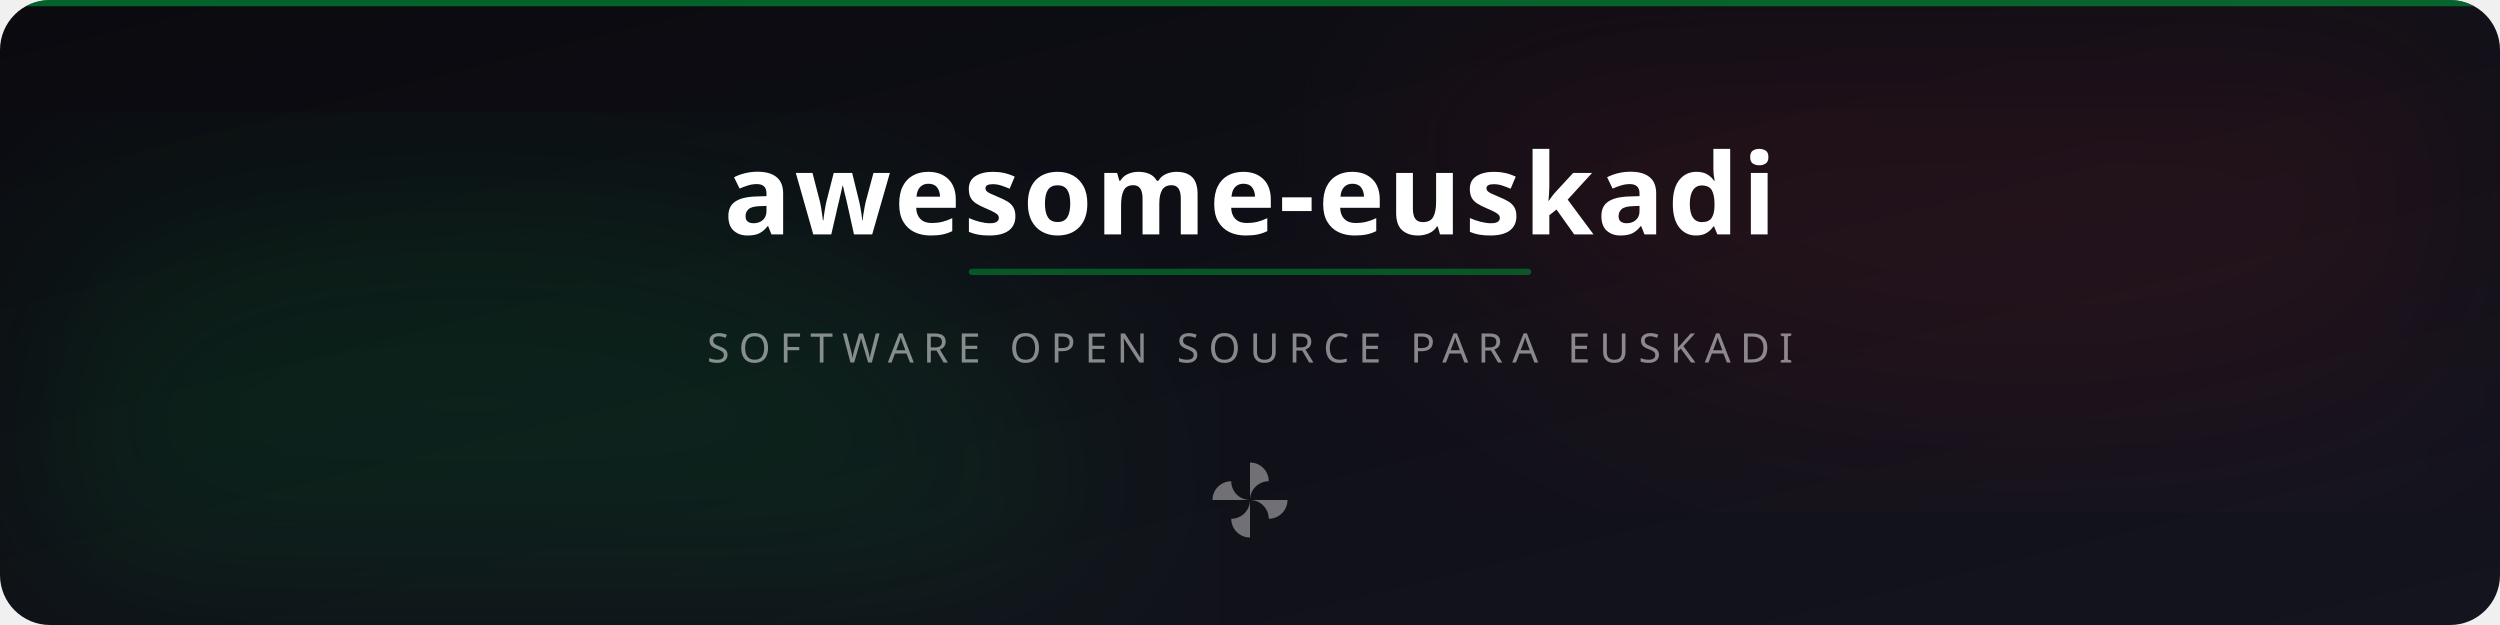
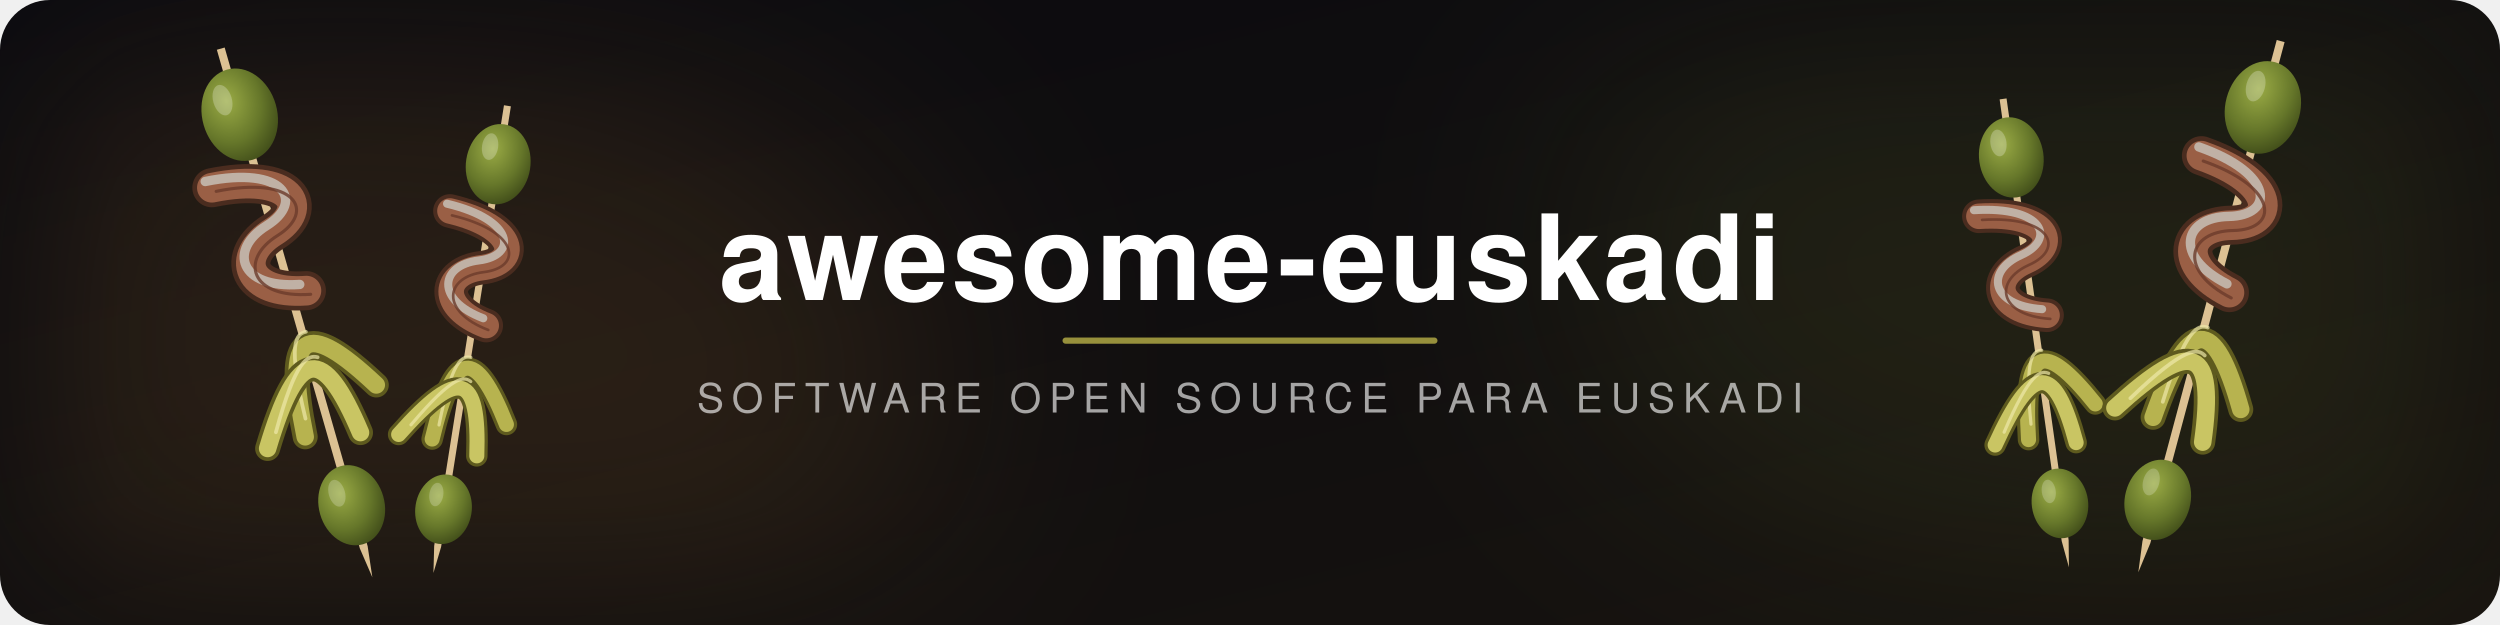
<svg xmlns="http://www.w3.org/2000/svg" viewBox="0 0 800 200" width="800" height="200">
  <defs>
-     <clipPath id="r">
+     <clipPath id="c-clip">
      <rect width="800" height="200" rx="16" />
    </clipPath>
-     <linearGradient id="bg" x1="0%" y1="0%" x2="100%" y2="100%">
-       <stop offset="0%" stop-color="#0a0a0f" />
-       <stop offset="100%" stop-color="#14141f" />
+     <linearGradient id="c-bg" x1="0" y1="0" x2="1" y2="1">
+       <stop offset="0" stop-color="#0a0a0f" />
+       <stop offset="1" stop-color="#17130f" />
    </linearGradient>
-     <filter id="b1">
+     <radialGradient id="c-olive" cx="0.38" cy="0.32" r="0.75">
+       <stop offset="0" stop-color="#9aab45" />
+       <stop offset="0.6" stop-color="#66772a" />
+       <stop offset="1" stop-color="#3e4a18" />
+     </radialGradient>
+     <filter id="c-blur" x="-50%" y="-50%" width="200%" height="200%">
      <feGaussianBlur stdDeviation="40" />
    </filter>
+     <filter id="c-shadow" x="-50%" y="-50%" width="200%" height="200%">
+       <feGaussianBlur stdDeviation="4" />
+     </filter>
  </defs>
-   <g clip-path="url(#r)">
-     <rect width="800" height="200" fill="url(#bg)" />
-     <ellipse cx="150" cy="180" rx="200" ry="120" fill="#009B3A" opacity="0.15" filter="url(#b1)" />
-     <ellipse cx="650" cy="20" rx="200" ry="120" fill="#D5232A" opacity="0.1" filter="url(#b1)" />
-     <rect width="800" height="2" fill="#009B3A" opacity="0.6" />
-     <text x="400" y="75" text-anchor="middle" font-family="system-ui,sans-serif" font-size="36" fill="#fff" font-weight="700" letter-spacing="1">awesome-euskadi</text>
-     <rect x="310" y="86" width="180" height="2" rx="1" fill="#009B3A" opacity="0.5" />
-     <text x="400" y="116" text-anchor="middle" font-family="system-ui,sans-serif" font-size="13" fill="rgba(255,255,255,0.5)" font-weight="300" letter-spacing="3">SOFTWARE OPEN SOURCE PARA EUSKADI</text>
-     <g fill="#FFFFFF" opacity="0.4" transform="translate(400,160)">
-       <path d="M0,-12 A6,6 0 0,1 6,-6 A6,6 0 0,0 0,0Z" />
-       <path d="M12,0 A6,6 0 0,1 6,6 A6,6 0 0,0 0,0Z" />
-       <path d="M0,12 A6,6 0 0,1 -6,6 A6,6 0 0,0 0,0Z" />
-       <path d="M-12,0 A6,6 0 0,1 -6,-6 A6,6 0 0,0 0,0Z" />
+   <g clip-path="url(#c-clip)">
+     <rect width="800" height="200" fill="url(#c-bg)" />
+     <ellipse cx="110" cy="120" rx="190" ry="110" fill="#c98a3c" opacity="0.14" filter="url(#c-blur)" />
+     <ellipse cx="690" cy="80" rx="190" ry="110" fill="#8a9a3a" opacity="0.12" filter="url(#c-blur)" />
+     <g transform="translate(96,104) rotate(-16)">
+       <g>
+         <path d="M-1.3,-92 L1.3,-92 L1.3,74 L0,84 L-1.3,74Z" fill="#dcc193" />
+         <ellipse cx="0" cy="-70" rx="12" ry="15" fill="url(#c-olive)" />
+         <ellipse cx="-4" cy="-76" rx="3" ry="5" fill="#ffffff" opacity="0.25" />
+         <path d="M-15,-50 C11,-48 14,-35 0,-31 C-14,-27 -14,-14 5,-10" fill="none" stroke="#4a2c1f" stroke-width="12.5" stroke-linecap="round" />
+         <path d="M-15,-50 C11,-48 14,-35 0,-31 C-14,-27 -14,-14 5,-10" fill="none" stroke="#9a5f45" stroke-width="9.5" stroke-linecap="round" />
+         <path d="M-15,-50 C11,-48 14,-35 0,-31 C-14,-27 -14,-14 5,-10" fill="none" stroke="#c7bfb6" stroke-width="3" stroke-linecap="round" transform="translate(-1.5,-2.5)" opacity="0.85" />
+         <path d="M-15,-50 C11,-48 14,-35 0,-31 C-14,-27 -14,-14 5,-10" fill="none" stroke="#6b3b2a" stroke-width="1" stroke-linecap="round" transform="translate(1,1.5)" opacity="0.8" />
+         <g transform="rotate(-14 0 6)">
+           <path d="M-15,32 C-4,-1 4,-1 13,29" fill="none" stroke="#5e5a1e" stroke-width="8" stroke-linecap="round" />
+           <path d="M-15,32 C-4,-1 4,-1 13,29" fill="none" stroke="#b7b34f" stroke-width="5.6" stroke-linecap="round" />
+           <path d="M-12,27 C-5,3 -1,2 2,3" fill="none" stroke="#eee8a8" stroke-width="1.2" stroke-linecap="round" opacity="0.7" />
+         </g>
+         <g transform="rotate(12 0 14)">
+           <path d="M-16,39 C-4,7 4,7 14,36" fill="none" stroke="#5e5a1e" stroke-width="8" stroke-linecap="round" />
+           <path d="M-16,39 C-4,7 4,7 14,36" fill="none" stroke="#c9c563" stroke-width="5.6" stroke-linecap="round" />
+           <path d="M-13,34 C-5,11 -1,10 2,11" fill="none" stroke="#eee8a8" stroke-width="1.2" stroke-linecap="round" opacity="0.7" />
+         </g>
+         <ellipse cx="0" cy="60" rx="10.5" ry="13" fill="url(#c-olive)" />
+         <ellipse cx="-3.5" cy="55" rx="2.6" ry="4.4" fill="#ffffff" opacity="0.22" />
+       </g>
    </g>
+     <g transform="translate(150,112) rotate(9) scale(0.86)">
+       <g>
+         <path d="M-1.3,-92 L1.3,-92 L1.3,74 L0,84 L-1.3,74Z" fill="#dcc193" />
+         <ellipse cx="0" cy="-70" rx="12" ry="15" fill="url(#c-olive)" />
+         <ellipse cx="-4" cy="-76" rx="3" ry="5" fill="#ffffff" opacity="0.25" />
+         <path d="M-15,-50 C11,-48 14,-35 0,-31 C-14,-27 -14,-14 5,-10" fill="none" stroke="#4a2c1f" stroke-width="12.5" stroke-linecap="round" />
+         <path d="M-15,-50 C11,-48 14,-35 0,-31 C-14,-27 -14,-14 5,-10" fill="none" stroke="#9a5f45" stroke-width="9.5" stroke-linecap="round" />
+         <path d="M-15,-50 C11,-48 14,-35 0,-31 C-14,-27 -14,-14 5,-10" fill="none" stroke="#c7bfb6" stroke-width="3" stroke-linecap="round" transform="translate(-1.5,-2.5)" opacity="0.85" />
+         <path d="M-15,-50 C11,-48 14,-35 0,-31 C-14,-27 -14,-14 5,-10" fill="none" stroke="#6b3b2a" stroke-width="1" stroke-linecap="round" transform="translate(1,1.5)" opacity="0.8" />
+         <g transform="rotate(-14 0 6)">
+           <path d="M-15,32 C-4,-1 4,-1 13,29" fill="none" stroke="#5e5a1e" stroke-width="8" stroke-linecap="round" />
+           <path d="M-15,32 C-4,-1 4,-1 13,29" fill="none" stroke="#b7b34f" stroke-width="5.6" stroke-linecap="round" />
+           <path d="M-12,27 C-5,3 -1,2 2,3" fill="none" stroke="#eee8a8" stroke-width="1.2" stroke-linecap="round" opacity="0.7" />
+         </g>
+         <g transform="rotate(12 0 14)">
+           <path d="M-16,39 C-4,7 4,7 14,36" fill="none" stroke="#5e5a1e" stroke-width="8" stroke-linecap="round" />
+           <path d="M-16,39 C-4,7 4,7 14,36" fill="none" stroke="#c9c563" stroke-width="5.6" stroke-linecap="round" />
+           <path d="M-13,34 C-5,11 -1,10 2,11" fill="none" stroke="#eee8a8" stroke-width="1.2" stroke-linecap="round" opacity="0.7" />
+         </g>
+         <ellipse cx="0" cy="60" rx="10.5" ry="13" fill="url(#c-olive)" />
+         <ellipse cx="-3.5" cy="55" rx="2.6" ry="4.4" fill="#ffffff" opacity="0.22" />
+       </g>
+     </g>
+     <g transform="translate(652,110) rotate(-8) scale(0.86)">
+       <g>
+         <path d="M-1.3,-92 L1.3,-92 L1.3,74 L0,84 L-1.3,74Z" fill="#dcc193" />
+         <ellipse cx="0" cy="-70" rx="12" ry="15" fill="url(#c-olive)" />
+         <ellipse cx="-4" cy="-76" rx="3" ry="5" fill="#ffffff" opacity="0.25" />
+         <path d="M-15,-50 C11,-48 14,-35 0,-31 C-14,-27 -14,-14 5,-10" fill="none" stroke="#4a2c1f" stroke-width="12.5" stroke-linecap="round" />
+         <path d="M-15,-50 C11,-48 14,-35 0,-31 C-14,-27 -14,-14 5,-10" fill="none" stroke="#9a5f45" stroke-width="9.5" stroke-linecap="round" />
+         <path d="M-15,-50 C11,-48 14,-35 0,-31 C-14,-27 -14,-14 5,-10" fill="none" stroke="#c7bfb6" stroke-width="3" stroke-linecap="round" transform="translate(-1.5,-2.5)" opacity="0.85" />
+         <path d="M-15,-50 C11,-48 14,-35 0,-31 C-14,-27 -14,-14 5,-10" fill="none" stroke="#6b3b2a" stroke-width="1" stroke-linecap="round" transform="translate(1,1.5)" opacity="0.8" />
+         <g transform="rotate(-14 0 6)">
+           <path d="M-15,32 C-4,-1 4,-1 13,29" fill="none" stroke="#5e5a1e" stroke-width="8" stroke-linecap="round" />
+           <path d="M-15,32 C-4,-1 4,-1 13,29" fill="none" stroke="#b7b34f" stroke-width="5.6" stroke-linecap="round" />
+           <path d="M-12,27 C-5,3 -1,2 2,3" fill="none" stroke="#eee8a8" stroke-width="1.2" stroke-linecap="round" opacity="0.7" />
+         </g>
+         <g transform="rotate(12 0 14)">
+           <path d="M-16,39 C-4,7 4,7 14,36" fill="none" stroke="#5e5a1e" stroke-width="8" stroke-linecap="round" />
+           <path d="M-16,39 C-4,7 4,7 14,36" fill="none" stroke="#c9c563" stroke-width="5.6" stroke-linecap="round" />
+           <path d="M-13,34 C-5,11 -1,10 2,11" fill="none" stroke="#eee8a8" stroke-width="1.2" stroke-linecap="round" opacity="0.7" />
+         </g>
+         <ellipse cx="0" cy="60" rx="10.5" ry="13" fill="url(#c-olive)" />
+         <ellipse cx="-3.5" cy="55" rx="2.6" ry="4.4" fill="#ffffff" opacity="0.22" />
+       </g>
+     </g>
+     <g transform="translate(706,102) rotate(15)">
+       <g>
+         <path d="M-1.3,-92 L1.3,-92 L1.3,74 L0,84 L-1.3,74Z" fill="#dcc193" />
+         <ellipse cx="0" cy="-70" rx="12" ry="15" fill="url(#c-olive)" />
+         <ellipse cx="-4" cy="-76" rx="3" ry="5" fill="#ffffff" opacity="0.25" />
+         <path d="M-15,-50 C11,-48 14,-35 0,-31 C-14,-27 -14,-14 5,-10" fill="none" stroke="#4a2c1f" stroke-width="12.5" stroke-linecap="round" />
+         <path d="M-15,-50 C11,-48 14,-35 0,-31 C-14,-27 -14,-14 5,-10" fill="none" stroke="#9a5f45" stroke-width="9.5" stroke-linecap="round" />
+         <path d="M-15,-50 C11,-48 14,-35 0,-31 C-14,-27 -14,-14 5,-10" fill="none" stroke="#c7bfb6" stroke-width="3" stroke-linecap="round" transform="translate(-1.5,-2.5)" opacity="0.85" />
+         <path d="M-15,-50 C11,-48 14,-35 0,-31 C-14,-27 -14,-14 5,-10" fill="none" stroke="#6b3b2a" stroke-width="1" stroke-linecap="round" transform="translate(1,1.5)" opacity="0.8" />
+         <g transform="rotate(-14 0 6)">
+           <path d="M-15,32 C-4,-1 4,-1 13,29" fill="none" stroke="#5e5a1e" stroke-width="8" stroke-linecap="round" />
+           <path d="M-15,32 C-4,-1 4,-1 13,29" fill="none" stroke="#b7b34f" stroke-width="5.6" stroke-linecap="round" />
+           <path d="M-12,27 C-5,3 -1,2 2,3" fill="none" stroke="#eee8a8" stroke-width="1.2" stroke-linecap="round" opacity="0.7" />
+         </g>
+         <g transform="rotate(12 0 14)">
+           <path d="M-16,39 C-4,7 4,7 14,36" fill="none" stroke="#5e5a1e" stroke-width="8" stroke-linecap="round" />
+           <path d="M-16,39 C-4,7 4,7 14,36" fill="none" stroke="#c9c563" stroke-width="5.6" stroke-linecap="round" />
+           <path d="M-13,34 C-5,11 -1,10 2,11" fill="none" stroke="#eee8a8" stroke-width="1.2" stroke-linecap="round" opacity="0.7" />
+         </g>
+         <ellipse cx="0" cy="60" rx="10.5" ry="13" fill="url(#c-olive)" />
+         <ellipse cx="-3.5" cy="55" rx="2.6" ry="4.4" fill="#ffffff" opacity="0.22" />
+       </g>
+     </g>
+     <text x="400" y="96" text-anchor="middle" font-family="system-ui, -apple-system, 'Segoe UI', Helvetica, Arial, sans-serif" font-size="38" fill="#ffffff" font-weight="700" letter-spacing="1">awesome-euskadi</text>
+     <rect x="340" y="108" width="120" height="2" rx="1" fill="#b8b047" opacity="0.8" />
+     <text x="400" y="132" text-anchor="middle" font-family="system-ui, -apple-system, 'Segoe UI', Helvetica, Arial, sans-serif" font-size="13" fill="#ffffff" fill-opacity="0.62" font-weight="400" letter-spacing="2.6">SOFTWARE OPEN SOURCE PARA EUSKADI</text>
  </g>
</svg>
